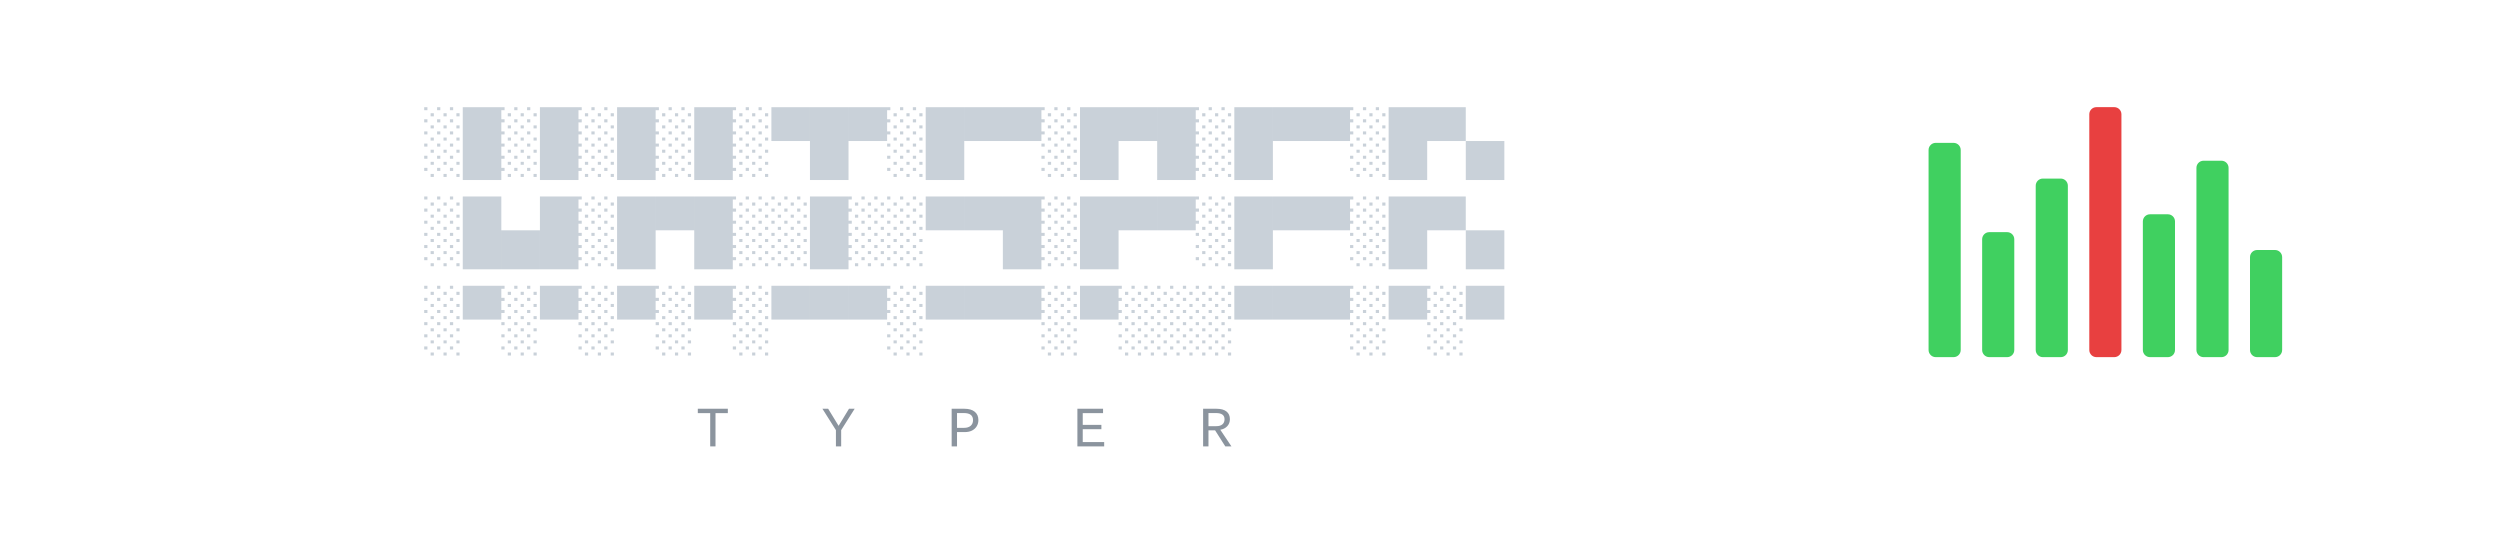
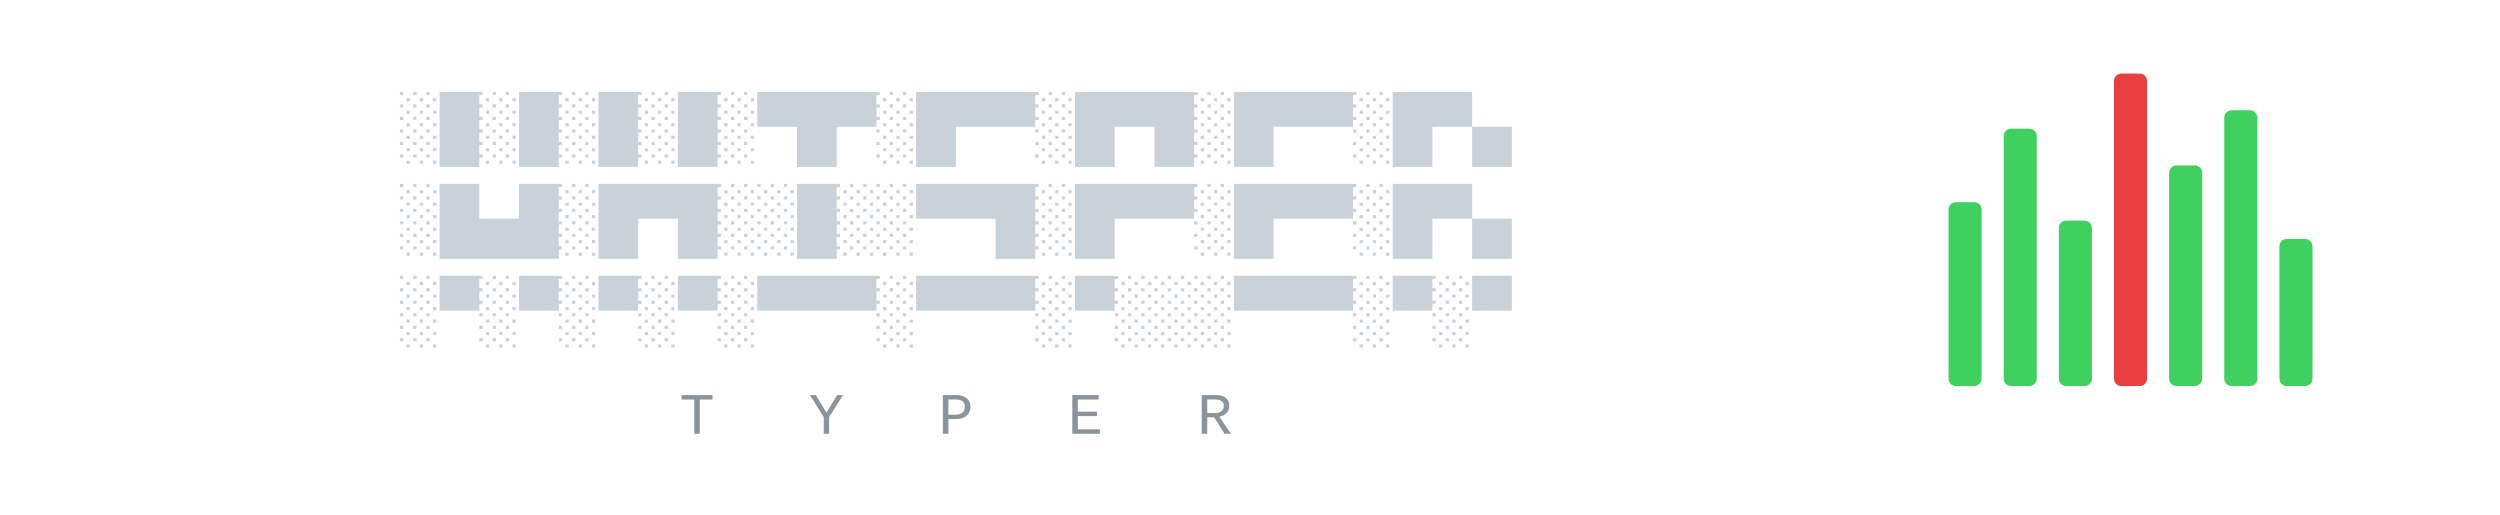
- <svg xmlns="http://www.w3.org/2000/svg" viewBox="0 0 700 150">
-   <text font-family="'Courier New',monospace" font-size="18" fill="#c9d1d9" text-anchor="middle" x="270" y="45">░█░█░█░█░▀█▀░█▀▀░█▀█░█▀▀░█▀▄</text>
-   <text font-family="'Courier New',monospace" font-size="18" fill="#c9d1d9" text-anchor="middle" x="270" y="70">░█▄█░█▀█░░█░░▀▀█░█▀▀░█▀▀░█▀▄</text>
-   <text font-family="'Courier New',monospace" font-size="18" fill="#c9d1d9" text-anchor="middle" x="270" y="95">░▀░▀░▀░▀░▀▀▀░▀▀▀░▀░░░▀▀▀░▀░▀</text>
-   <text font-family="'Courier New',monospace" font-size="16" fill="#8b949e" text-anchor="middle" letter-spacing="8" x="270" y="125">T Y P E R</text>
-   <g transform="translate(540,10)">
-     <rect x="0" width="9" rx="2" fill="#40d060" y="30" height="60">
-       <animate attributeName="height" values="60;25;60" dur="1.2s" repeatCount="indefinite" />
-       <animate attributeName="y" values="30;65;30" dur="1.2s" repeatCount="indefinite" />
-     </rect>
-     <rect x="15" width="9" rx="2" fill="#40d060" y="55" height="35">
-       <animate attributeName="height" values="35;75;35" dur="0.9s" repeatCount="indefinite" />
-       <animate attributeName="y" values="55;15;55" dur="0.9s" repeatCount="indefinite" />
-     </rect>
-     <rect x="30" width="9" rx="2" fill="#40d060" y="40" height="50">
-       <animate attributeName="height" values="50;20;50" dur="1.5s" repeatCount="indefinite" />
-       <animate attributeName="y" values="40;70;40" dur="1.5s" repeatCount="indefinite" />
-     </rect>
-     <rect x="45" width="9" rx="2" fill="#e84040" y="20" height="70">
-       <animate attributeName="height" values="70;30;70" dur="0.7s" repeatCount="indefinite" />
-       <animate attributeName="y" values="20;60;20" dur="0.7s" repeatCount="indefinite" />
-     </rect>
-     <rect x="60" width="9" rx="2" fill="#40d060" y="50" height="40">
-       <animate attributeName="height" values="40;65;40" dur="1.1s" repeatCount="indefinite" />
-       <animate attributeName="y" values="50;25;50" dur="1.1s" repeatCount="indefinite" />
-     </rect>
-     <rect x="75" width="9" rx="2" fill="#40d060" y="35" height="55">
-       <animate attributeName="height" values="55;25;55" dur="0.8s" repeatCount="indefinite" />
-       <animate attributeName="y" values="35;65;35" dur="0.8s" repeatCount="indefinite" />
-     </rect>
-     <rect x="90" width="9" rx="2" fill="#40d060" y="60" height="30">
-       <animate attributeName="height" values="30;55;30" dur="1.3s" repeatCount="indefinite" />
-       <animate attributeName="y" values="60;35;60" dur="1.3s" repeatCount="indefinite" />
-     </rect>
-   </g>
+ <svg xmlns="http://www.w3.org/2000/svg" viewBox="0 0 680 140">
+   <text font-family="'Courier New',monospace" font-size="18" fill="#c9d1d9" text-anchor="middle" x="260" y="40">░█░█░█░█░▀█▀░█▀▀░█▀█░█▀▀░█▀▄</text>
+   <text font-family="'Courier New',monospace" font-size="18" fill="#c9d1d9" text-anchor="middle" x="260" y="65">░█▄█░█▀█░░█░░▀▀█░█▀▀░█▀▀░█▀▄</text>
+   <text font-family="'Courier New',monospace" font-size="18" fill="#c9d1d9" text-anchor="middle" x="260" y="90">░▀░▀░▀░▀░▀▀▀░▀▀▀░▀░░░▀▀▀░▀░▀</text>
+   <text font-family="'Courier New',monospace" font-size="16" fill="#8b949e" text-anchor="middle" letter-spacing="8" x="260" y="118">T Y P E R</text>
+   <rect x="530" y="55" width="9" height="50" rx="2" fill="#40d060" />
+   <rect x="545" y="35" width="9" height="70" rx="2" fill="#40d060" />
+   <rect x="560" y="60" width="9" height="45" rx="2" fill="#40d060" />
+   <rect x="575" y="20" width="9" height="85" rx="2" fill="#e84040" />
+   <rect x="590" y="45" width="9" height="60" rx="2" fill="#40d060" />
+   <rect x="605" y="30" width="9" height="75" rx="2" fill="#40d060" />
+   <rect x="620" y="65" width="9" height="40" rx="2" fill="#40d060" />
</svg>
